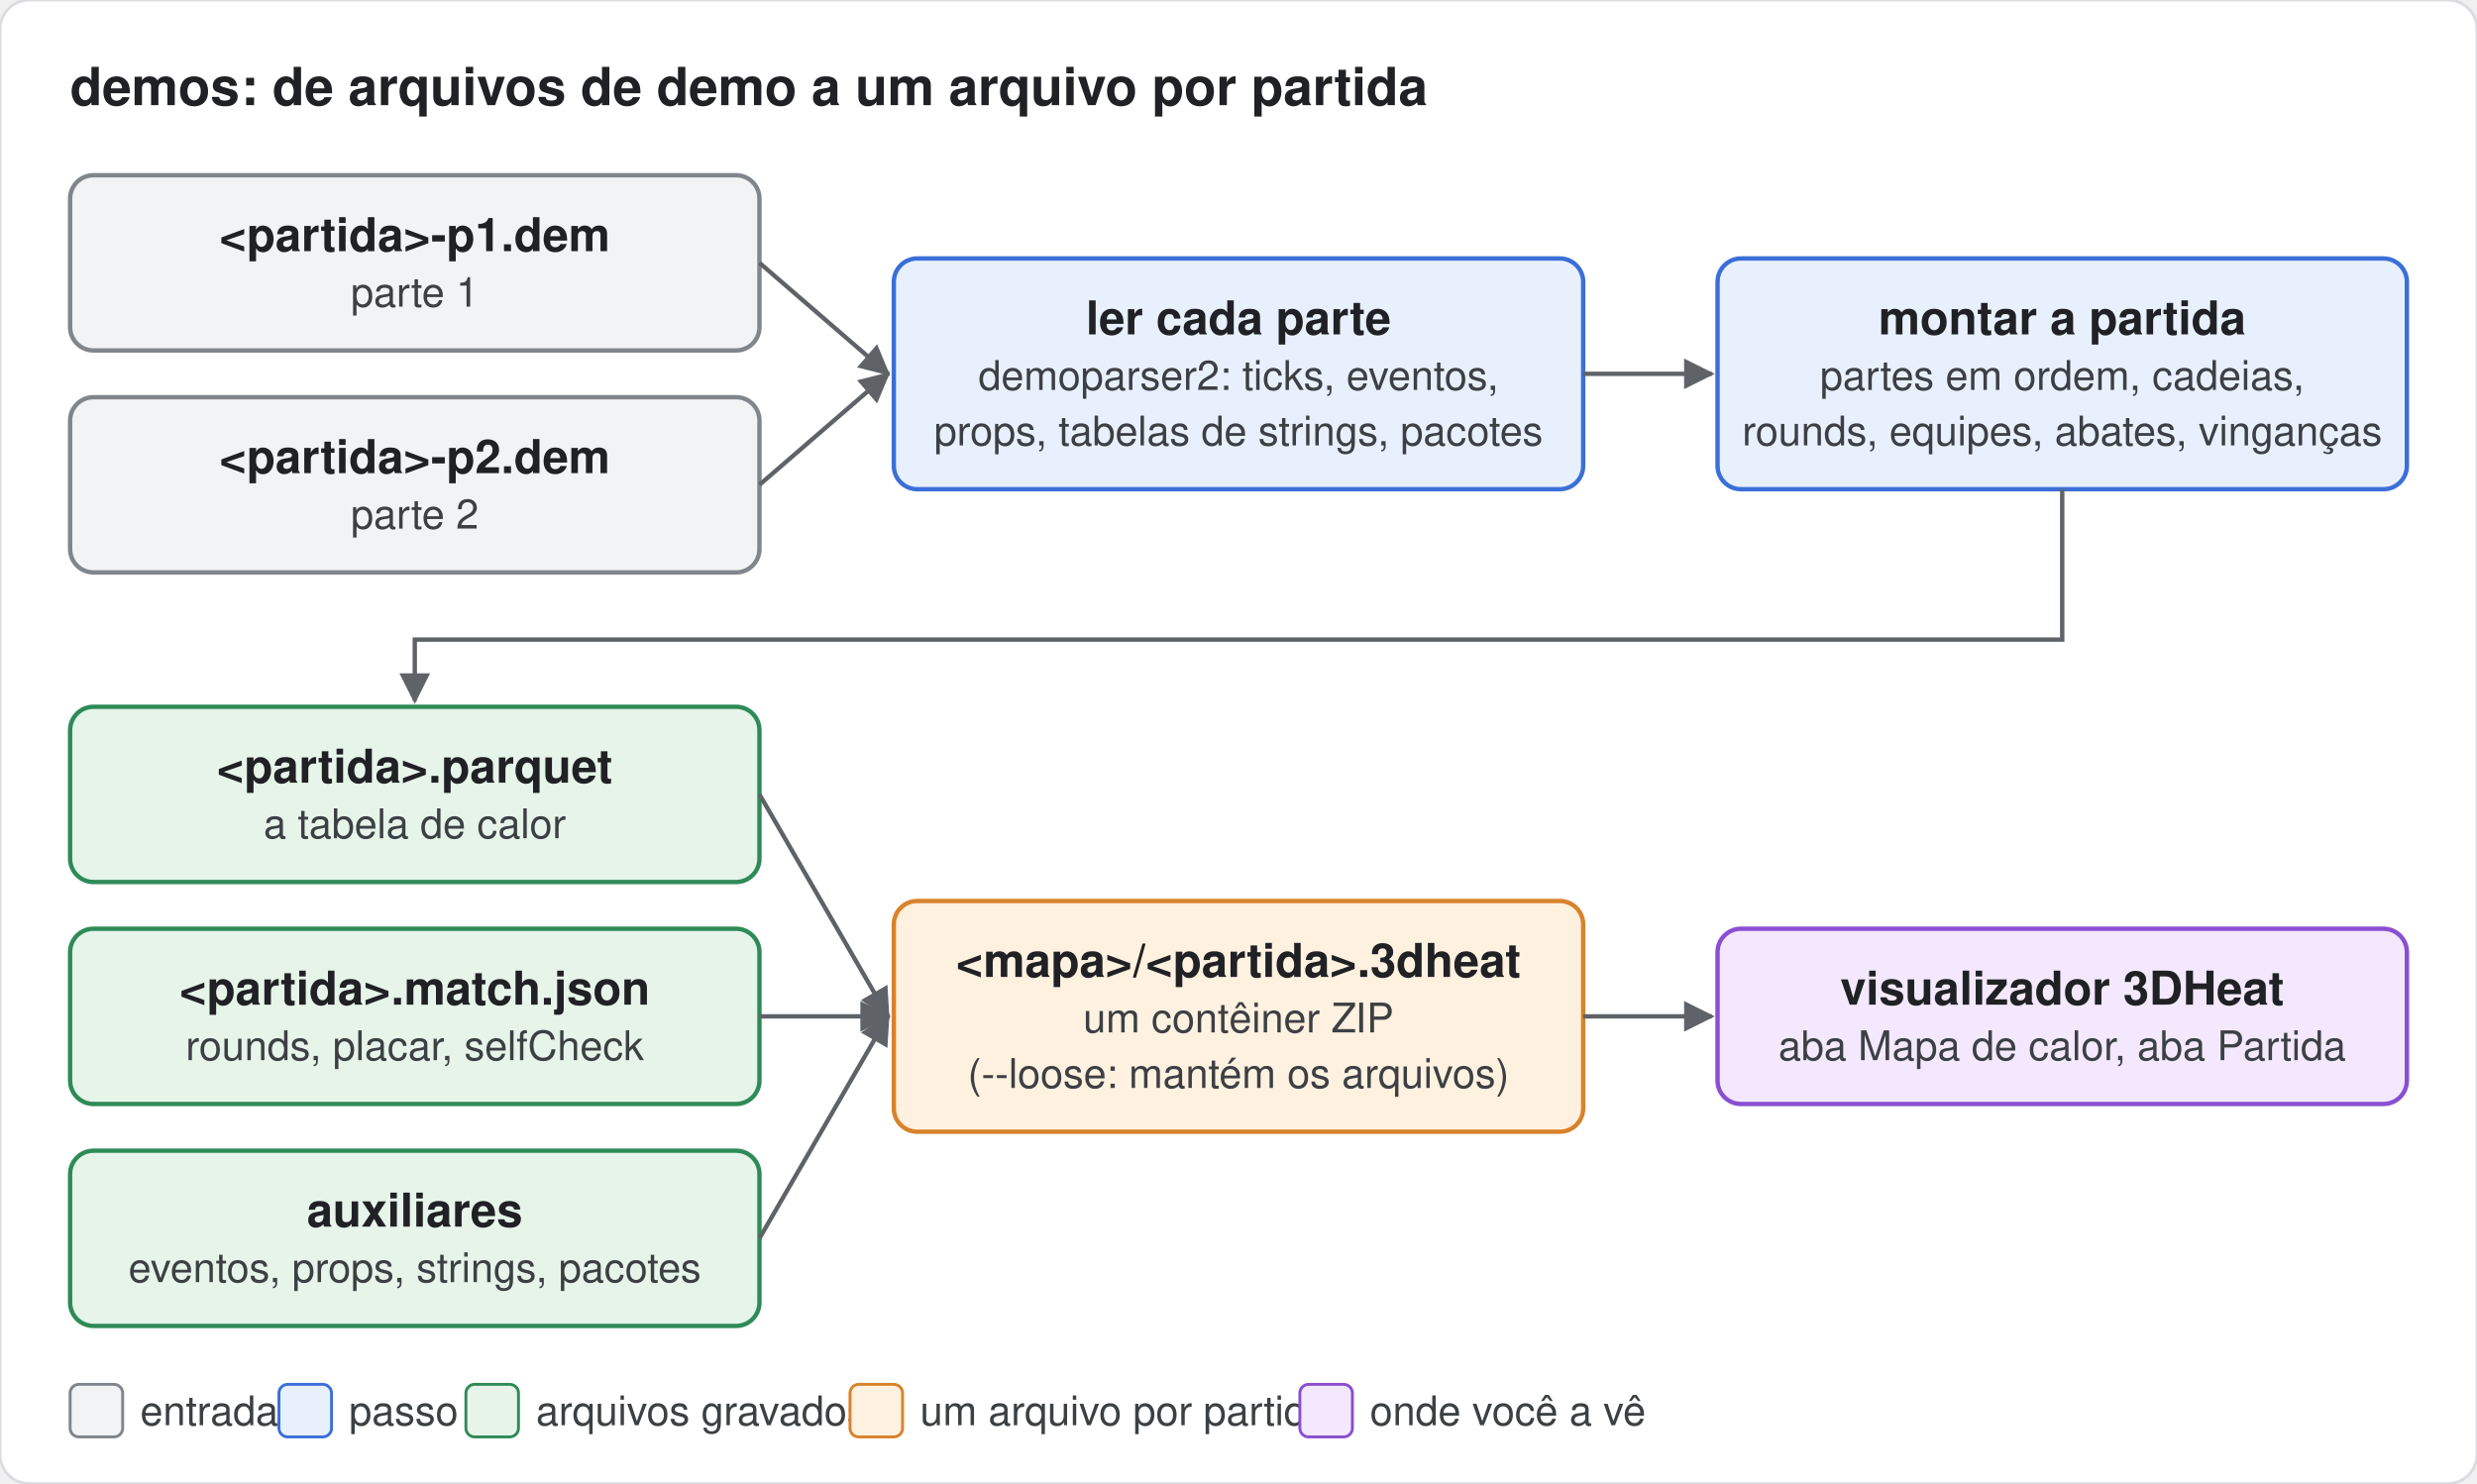
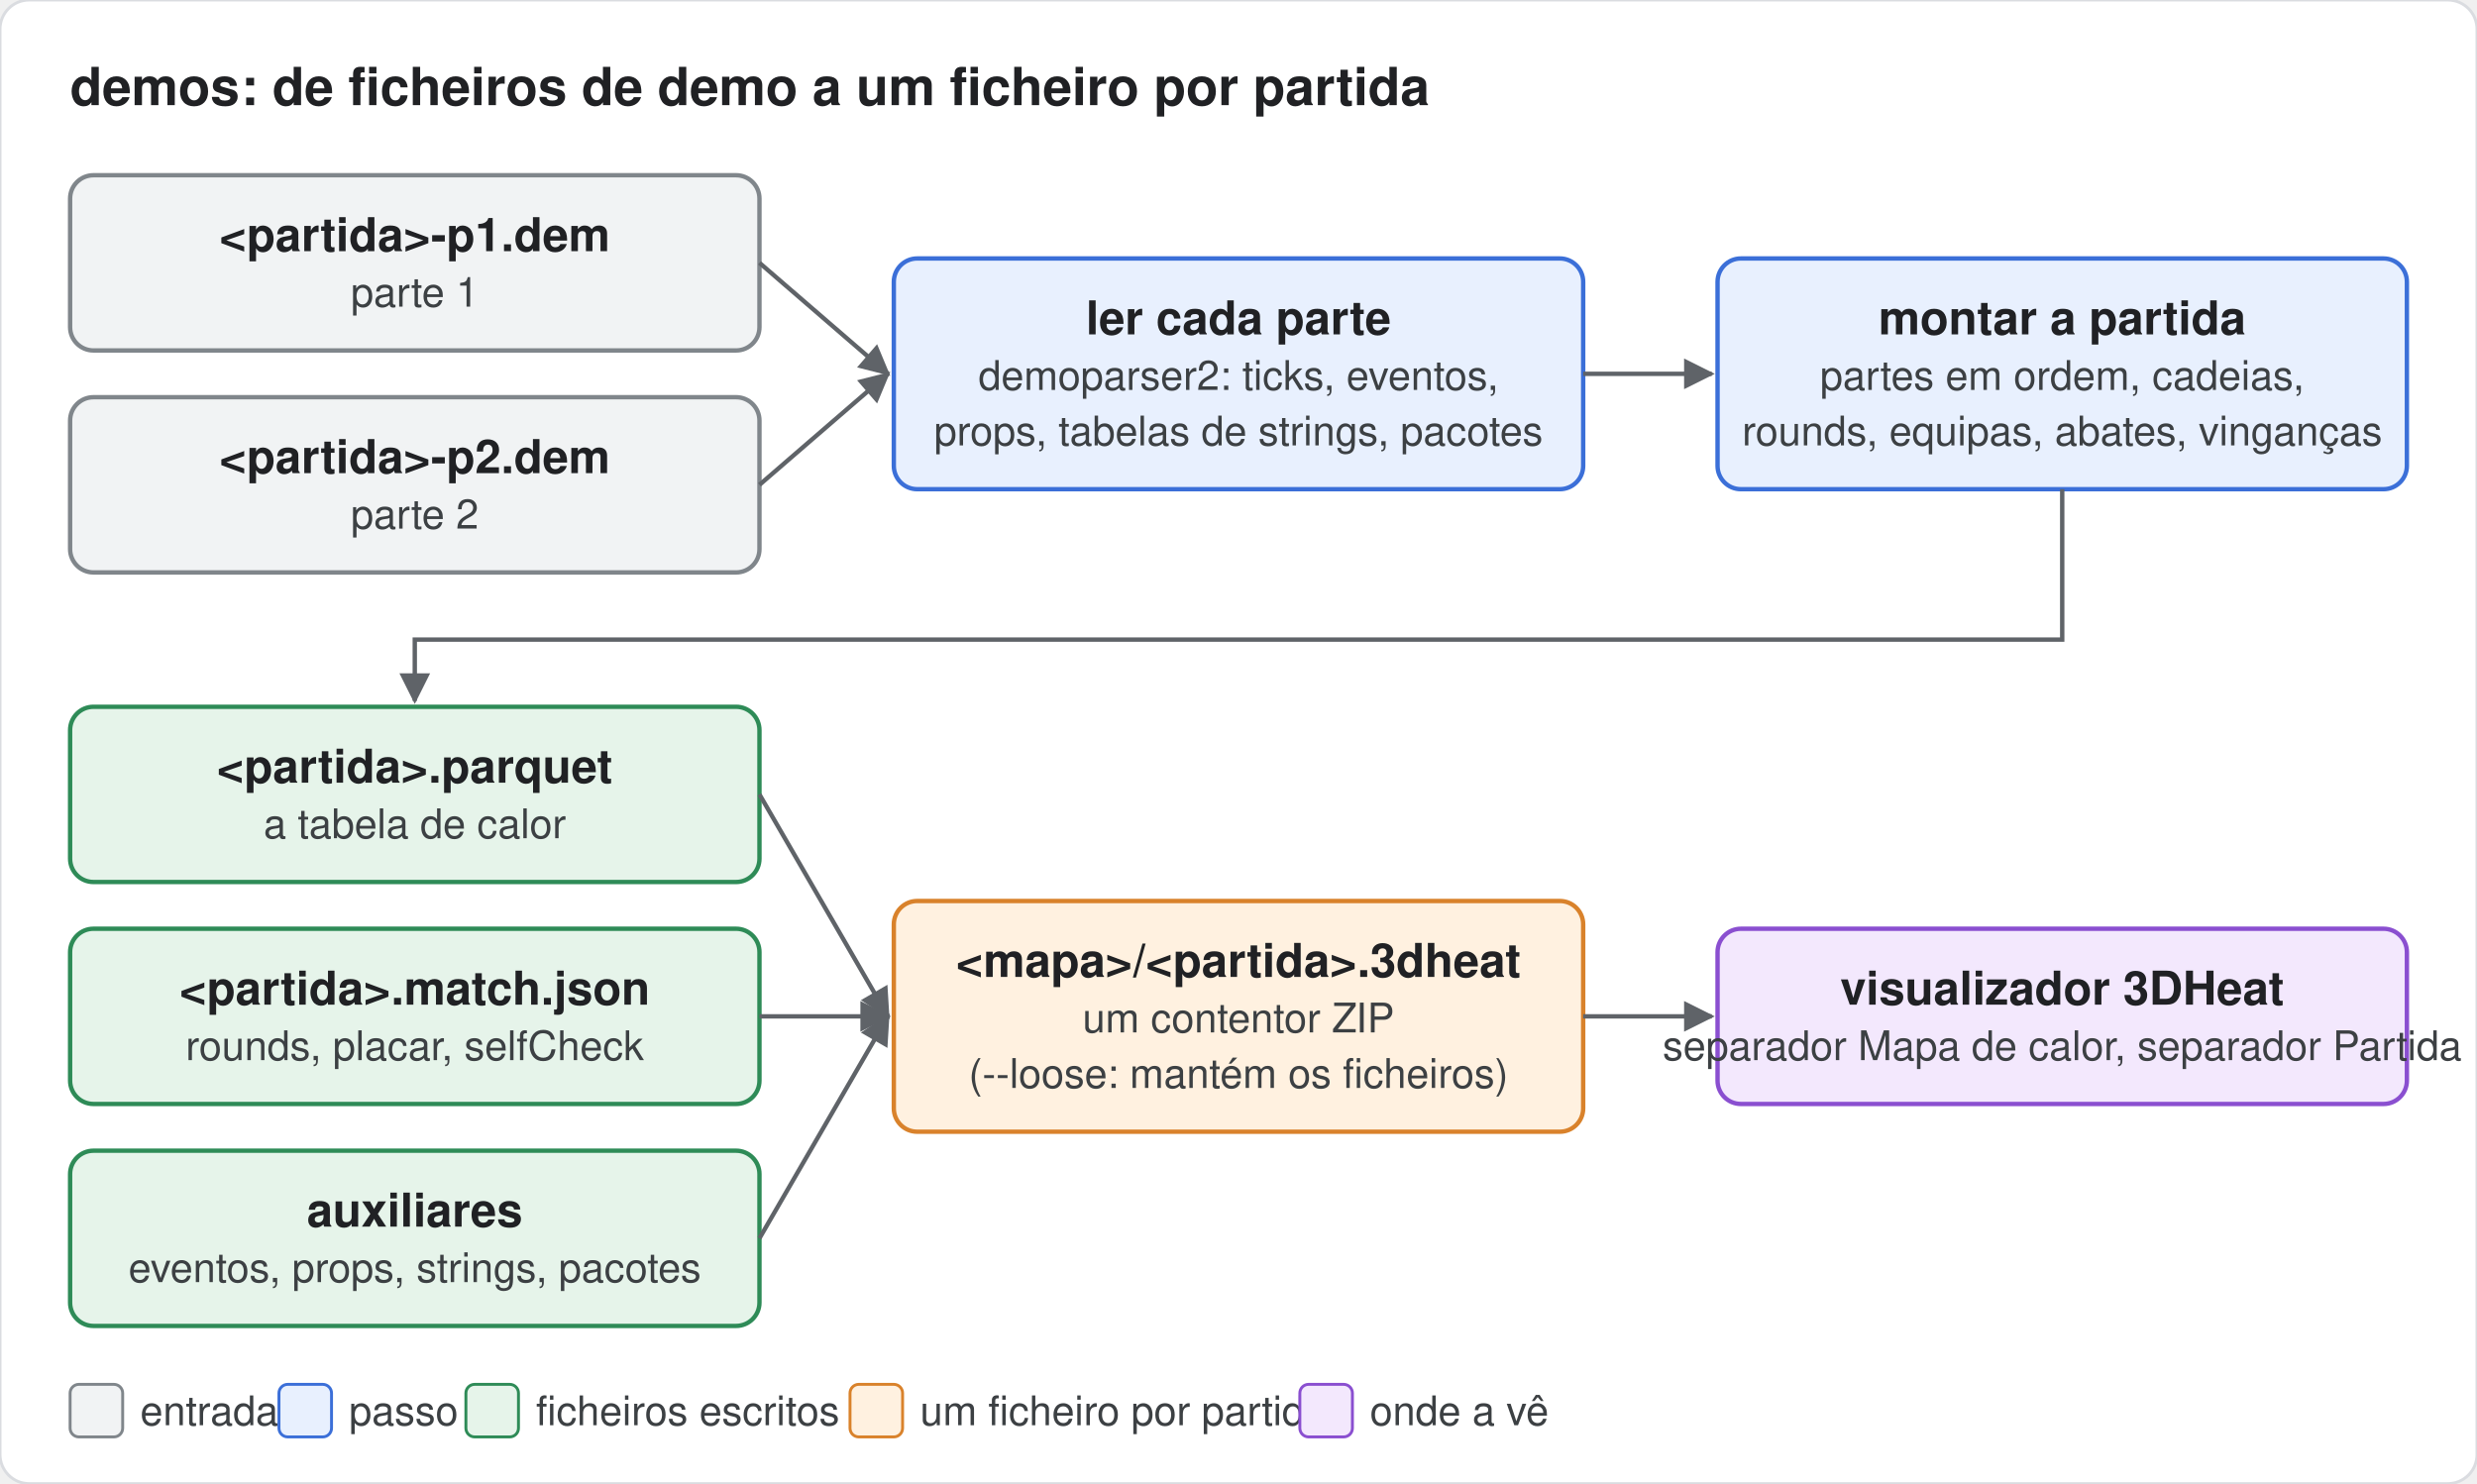
<svg xmlns="http://www.w3.org/2000/svg" width="848" height="508" viewBox="0 0 848 508" font-family="Segoe UI,Helvetica,Arial,sans-serif" role="img" aria-label="demos: from demo files to one file a match">
  <defs>
    <marker id="a" viewBox="0 0 10 10" refX="9" refY="5" markerWidth="7" markerHeight="7" orient="auto">
      <path d="M0,0 L10,5 L0,10 z" fill="#5f6368" />
    </marker>
  </defs>
  <rect width="848" height="508" rx="10" fill="#ffffff" stroke="#dadce0" />
-   <text x="24" y="36" font-size="18" font-weight="600" fill="#202124">demos: de arquivos de demo a um arquivo por partida</text>
+   <text x="24" y="36" font-size="18" font-weight="600" fill="#202124">demos: de ficheiros de demo a um ficheiro por partida</text>
  <rect x="24" y="60.0" width="236" height="60" rx="8" fill="#f1f3f4" stroke="#80868b" stroke-width="1.5" />
  <text x="142.0" y="86.0" text-anchor="middle" font-weight="600" font-size="16" fill="#202124">&lt;partida&gt;-p1.dem</text>
  <text x="142.0" y="105.0" text-anchor="middle" font-size="14" fill="#3c4043">parte 1</text>
  <rect x="24" y="136.0" width="236" height="60" rx="8" fill="#f1f3f4" stroke="#80868b" stroke-width="1.5" />
  <text x="142.0" y="162.0" text-anchor="middle" font-weight="600" font-size="16" fill="#202124">&lt;partida&gt;-p2.dem</text>
  <text x="142.0" y="181.0" text-anchor="middle" font-size="14" fill="#3c4043">parte 2</text>
  <rect x="306" y="88.5" width="236" height="79" rx="8" fill="#e8f0fe" stroke="#3b6fd8" stroke-width="1.5" />
  <text x="424.0" y="114.5" text-anchor="middle" font-weight="600" font-size="16" fill="#202124">ler cada parte</text>
  <text x="424.0" y="133.5" text-anchor="middle" font-size="14" fill="#3c4043">demoparser2: ticks, eventos,</text>
  <text x="424.0" y="152.5" text-anchor="middle" font-size="14" fill="#3c4043">props, tabelas de strings, pacotes</text>
  <rect x="588" y="88.5" width="236" height="79" rx="8" fill="#e8f0fe" stroke="#3b6fd8" stroke-width="1.5" />
  <text x="706.0" y="114.5" text-anchor="middle" font-weight="600" font-size="16" fill="#202124">montar a partida</text>
  <text x="706.0" y="133.5" text-anchor="middle" font-size="14" fill="#3c4043">partes em ordem, cadeias,</text>
-   <text x="706.0" y="152.5" text-anchor="middle" font-size="14" fill="#3c4043">rounds, equipes, abates, vinganças</text>
+   <text x="706.0" y="152.5" text-anchor="middle" font-size="14" fill="#3c4043">rounds, equipas, abates, vinganças</text>
  <line x1="260" y1="90.0" x2="304" y2="128.0" stroke="#5f6368" stroke-width="1.5" marker-end="url(#a)" />
  <line x1="260" y1="166.0" x2="304" y2="128.0" stroke="#5f6368" stroke-width="1.5" marker-end="url(#a)" />
  <line x1="542" y1="128.0" x2="586" y2="128.0" stroke="#5f6368" stroke-width="1.5" marker-end="url(#a)" />
  <path d="M706.0,167.5 V219.0 H142.0 V240.0" fill="none" stroke="#5f6368" stroke-width="1.5" marker-end="url(#a)" />
  <rect x="24" y="242.0" width="236" height="60" rx="8" fill="#e6f4ea" stroke="#2e8b57" stroke-width="1.5" />
  <text x="142.0" y="268.0" text-anchor="middle" font-weight="600" font-size="16" fill="#202124">&lt;partida&gt;.parquet</text>
  <text x="142.0" y="287.0" text-anchor="middle" font-size="14" fill="#3c4043">a tabela de calor</text>
  <rect x="24" y="318.0" width="236" height="60" rx="8" fill="#e6f4ea" stroke="#2e8b57" stroke-width="1.5" />
  <text x="142.0" y="344.0" text-anchor="middle" font-weight="600" font-size="16" fill="#202124">&lt;partida&gt;.match.json</text>
  <text x="142.0" y="363.0" text-anchor="middle" font-size="14" fill="#3c4043">rounds, placar, selfCheck</text>
  <rect x="24" y="394.0" width="236" height="60" rx="8" fill="#e6f4ea" stroke="#2e8b57" stroke-width="1.5" />
  <text x="142.0" y="420.0" text-anchor="middle" font-weight="600" font-size="16" fill="#202124">auxiliares</text>
  <text x="142.0" y="439.0" text-anchor="middle" font-size="14" fill="#3c4043">eventos, props, strings, pacotes</text>
  <rect x="306" y="308.5" width="236" height="79" rx="8" fill="#fff1e0" stroke="#d9822b" stroke-width="1.5" />
  <text x="424.0" y="334.5" text-anchor="middle" font-weight="600" font-size="16" fill="#202124">&lt;mapa&gt;/&lt;partida&gt;.3dheat</text>
-   <text x="424.0" y="353.5" text-anchor="middle" font-size="14" fill="#3c4043">um contêiner ZIP</text>
-   <text x="424.0" y="372.5" text-anchor="middle" font-size="14" fill="#3c4043">(--loose: mantém os arquivos)</text>
+   <text x="424.0" y="353.5" text-anchor="middle" font-size="14" fill="#3c4043">um contentor ZIP</text>
+   <text x="424.0" y="372.5" text-anchor="middle" font-size="14" fill="#3c4043">(--loose: mantém os ficheiros)</text>
  <rect x="588" y="318.0" width="236" height="60" rx="8" fill="#f3e8fd" stroke="#8a4fd0" stroke-width="1.5" />
  <text x="706.0" y="344.0" text-anchor="middle" font-weight="600" font-size="16" fill="#202124">visualizador 3DHeat</text>
-   <text x="706.0" y="363.0" text-anchor="middle" font-size="14" fill="#3c4043">aba Mapa de calor, aba Partida</text>
+   <text x="706.0" y="363.0" text-anchor="middle" font-size="14" fill="#3c4043">separador Mapa de calor, separador Partida</text>
  <line x1="260" y1="272.0" x2="304" y2="348.0" stroke="#5f6368" stroke-width="1.5" marker-end="url(#a)" />
  <line x1="260" y1="348.0" x2="304" y2="348.0" stroke="#5f6368" stroke-width="1.5" marker-end="url(#a)" />
  <line x1="260" y1="424.0" x2="304" y2="348.0" stroke="#5f6368" stroke-width="1.5" marker-end="url(#a)" />
  <line x1="542" y1="348.0" x2="586" y2="348.0" stroke="#5f6368" stroke-width="1.5" marker-end="url(#a)" />
  <rect x="24" y="474" width="18" height="18" rx="3" fill="#f1f3f4" stroke="#80868b" />
  <text x="48" y="488" font-size="14" fill="#3c4043">entrada</text>
  <rect x="95.5" y="474" width="18" height="18" rx="3" fill="#e8f0fe" stroke="#3b6fd8" />
  <text x="119.5" y="488" font-size="14" fill="#3c4043">passo</text>
  <rect x="159.5" y="474" width="18" height="18" rx="3" fill="#e6f4ea" stroke="#2e8b57" />
-   <text x="183.5" y="488" font-size="14" fill="#3c4043">arquivos gravados</text>
+   <text x="183.5" y="488" font-size="14" fill="#3c4043">ficheiros escritos</text>
  <rect x="291.0" y="474" width="18" height="18" rx="3" fill="#fff1e0" stroke="#d9822b" />
-   <text x="315.0" y="488" font-size="14" fill="#3c4043">um arquivo por partida</text>
+   <text x="315.0" y="488" font-size="14" fill="#3c4043">um ficheiro por partida</text>
  <rect x="445.0" y="474" width="18" height="18" rx="3" fill="#f3e8fd" stroke="#8a4fd0" />
-   <text x="469.0" y="488" font-size="14" fill="#3c4043">onde você a vê</text>
+   <text x="469.0" y="488" font-size="14" fill="#3c4043">onde a vê</text>
</svg>
